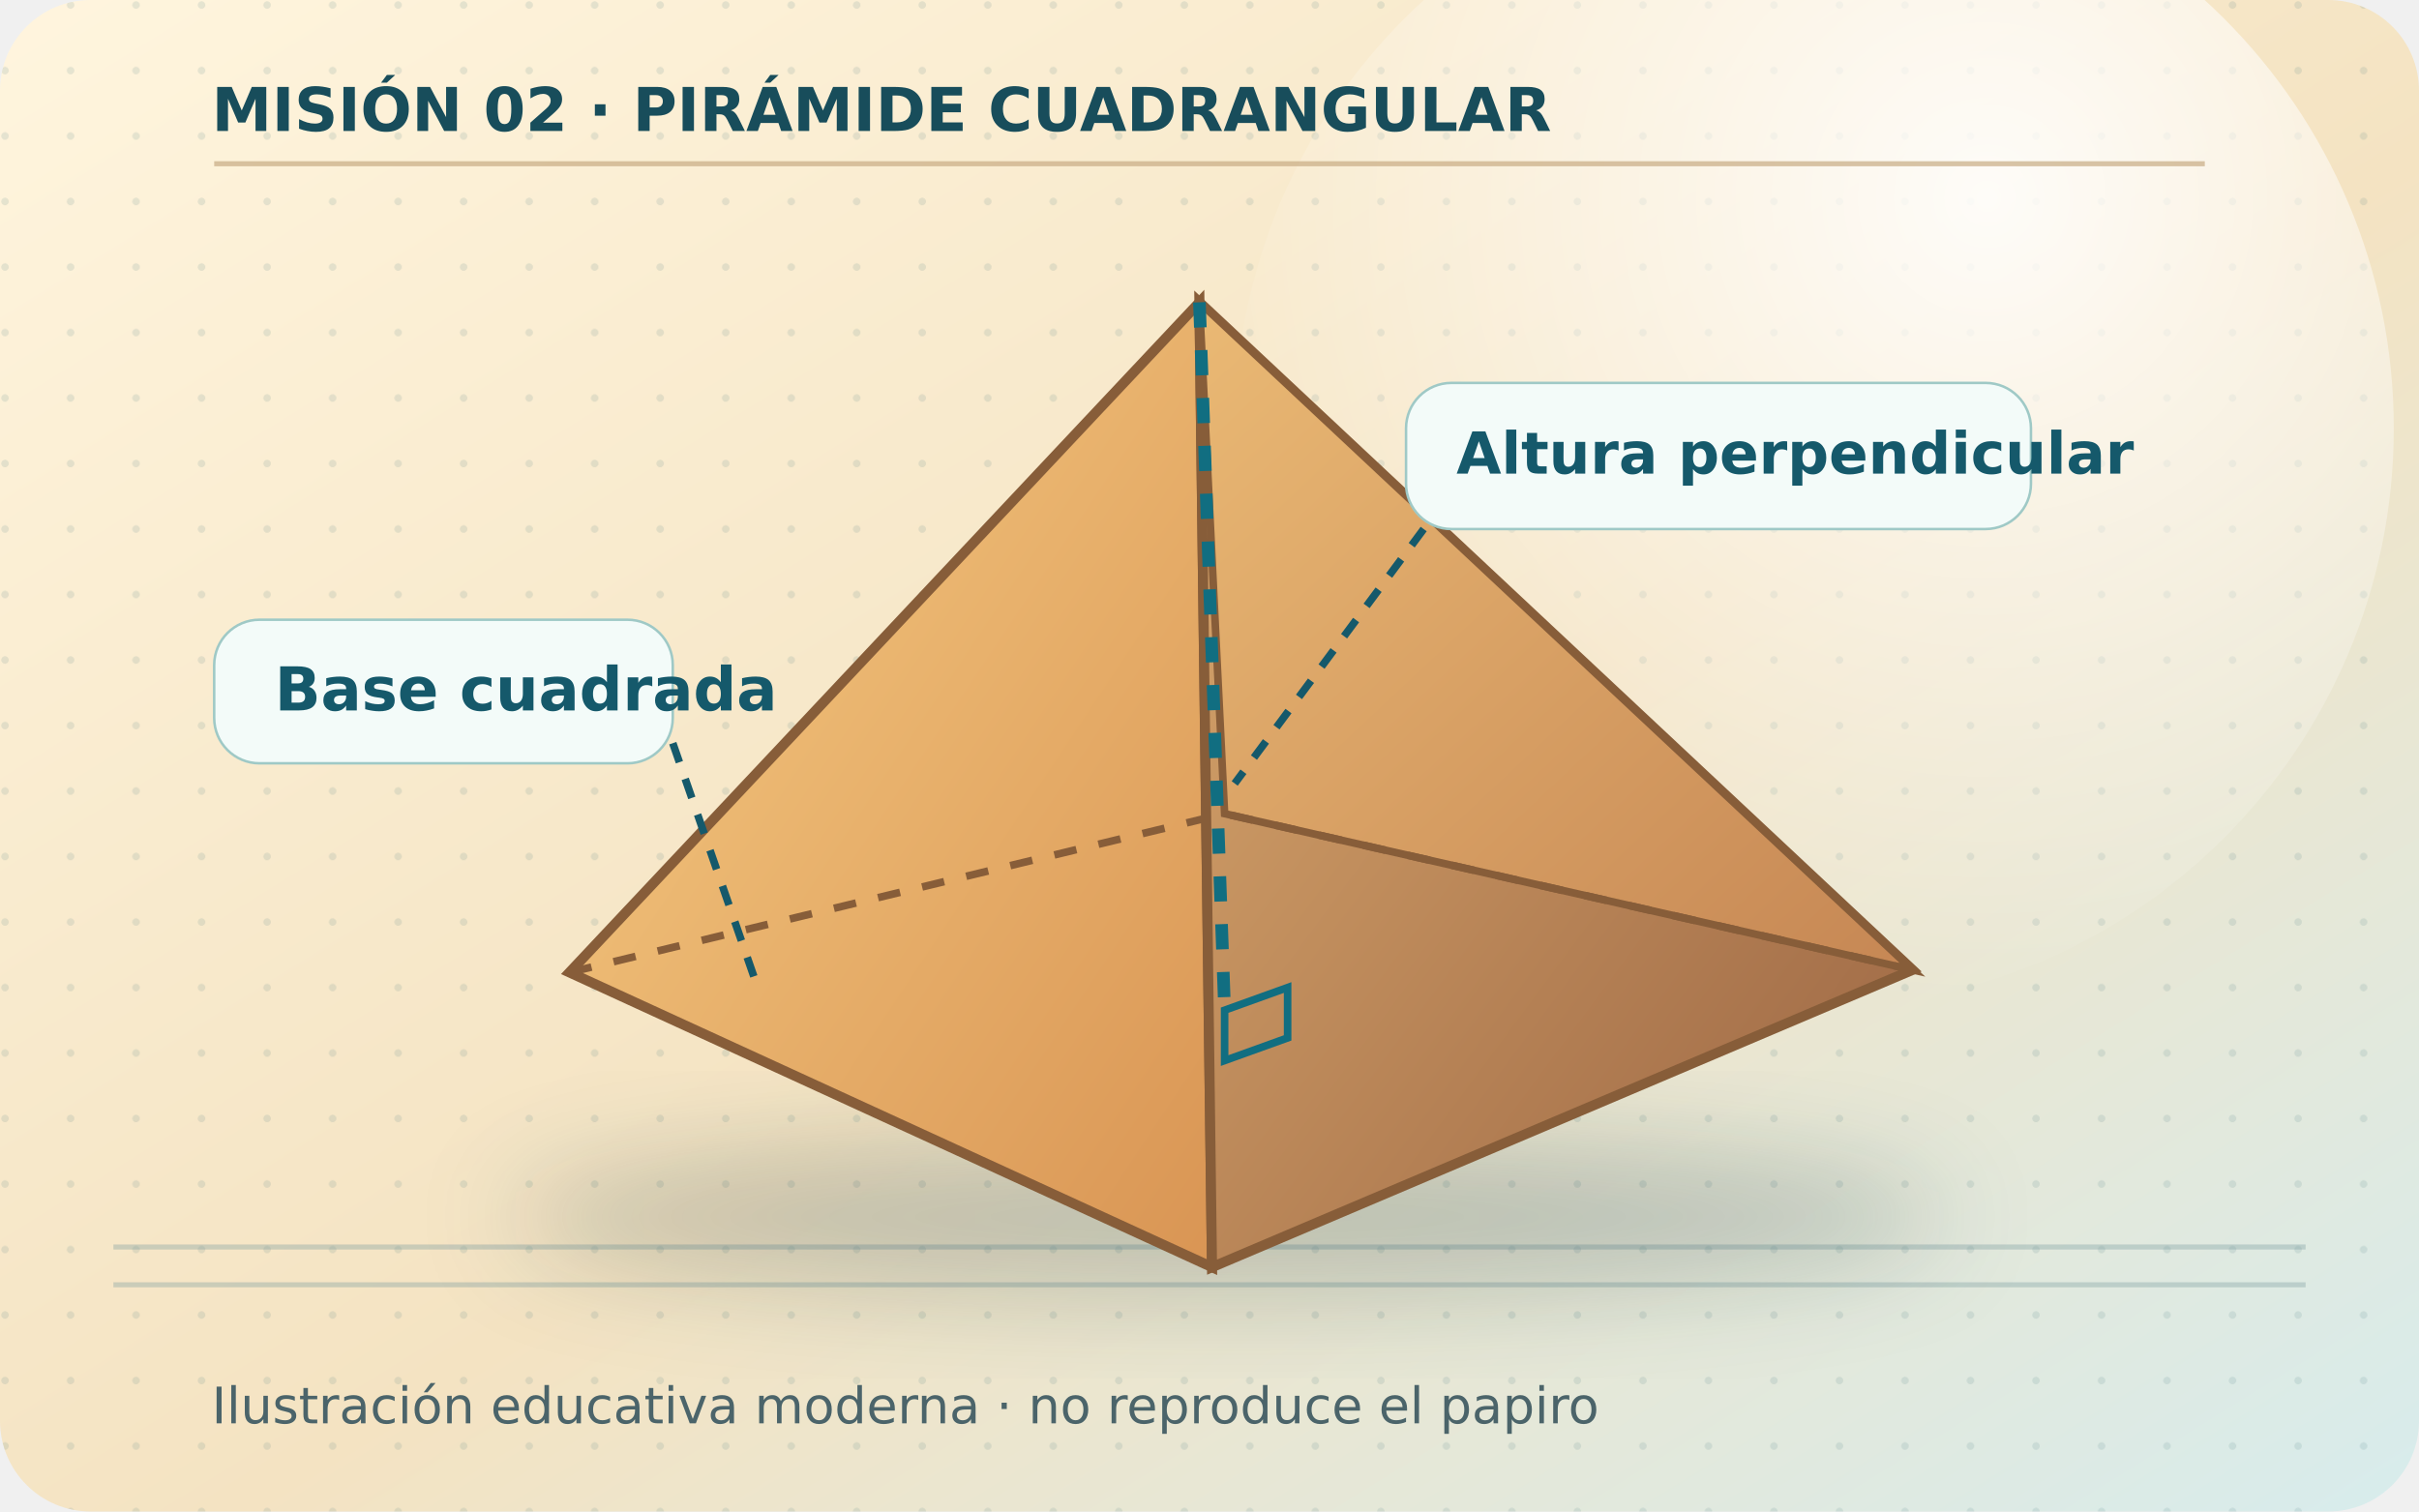
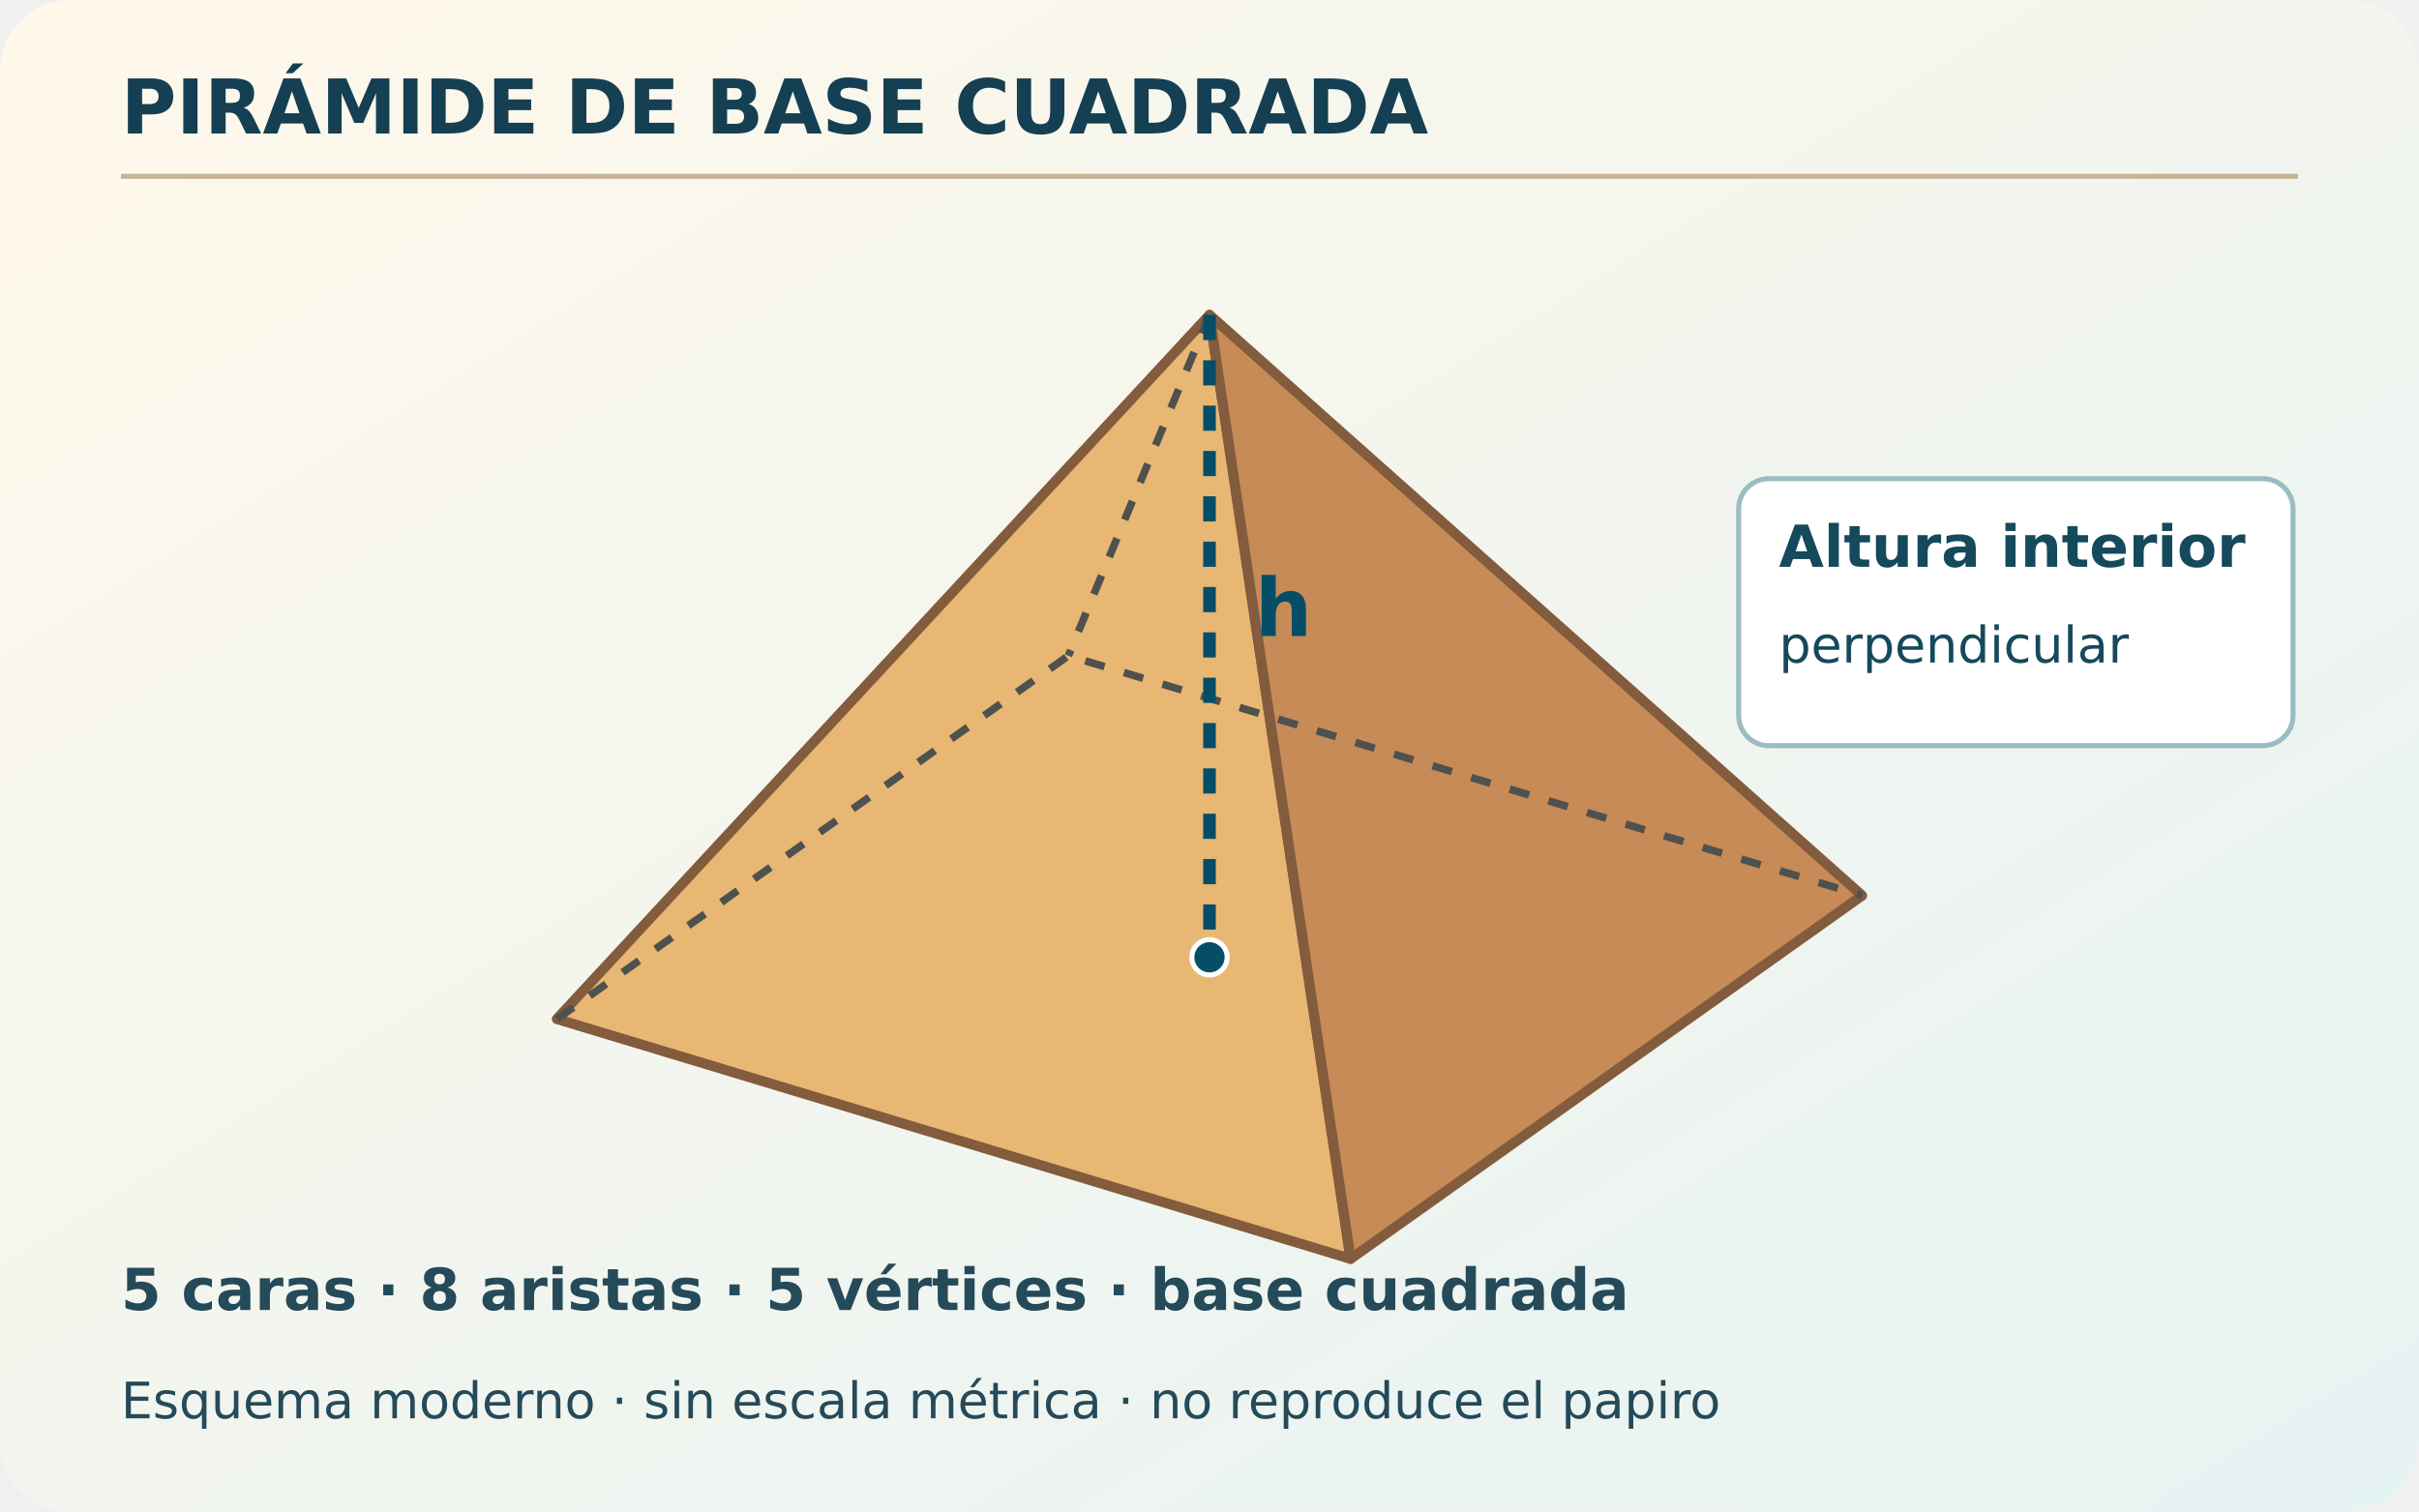
- <svg xmlns="http://www.w3.org/2000/svg" viewBox="0 0 960 600" role="img" aria-labelledby="titulo desc">
+ <svg xmlns="http://www.w3.org/2000/svg" viewBox="0 0 960 600" role="img" aria-labelledby="titulo descripcion">
  <defs>
-     <linearGradient id="bg" x1="0" y1="0" x2="1" y2="1">
-       <stop stop-color="#FFF5DE" />
-       <stop offset=".55" stop-color="#F4E3C2" />
-       <stop offset="1" stop-color="#D7ECED" />
+     <linearGradient id="fondo" x2="1" y2="1">
+       <stop stop-color="#FFF8EA" />
+       <stop offset="1" stop-color="#E6F3F3" />
    </linearGradient>
-     <radialGradient id="flare" cx=".65" cy=".3" r=".7">
-       <stop stop-color="#FFFFFF" stop-opacity=".88" />
-       <stop offset="1" stop-color="#FFFFFF" stop-opacity="0" />
-     </radialGradient>
-     <linearGradient id="faceA" x1="0" y1="0" x2="1" y2="1">
-       <stop stop-color="#F7CD84" />
-       <stop offset="1" stop-color="#D99554" />
-     </linearGradient>
-     <linearGradient id="faceB" x1="0" y1="0" x2="1" y2="1">
-       <stop stop-color="#DAA96E" />
-       <stop offset="1" stop-color="#9B6543" />
-     </linearGradient>
-     <linearGradient id="faceC" x1="0" y1="0" x2="1" y2="1">
-       <stop stop-color="#EAB974" />
-       <stop offset="1" stop-color="#C68754" />
-     </linearGradient>
-     <filter id="shadow" x="-40%" y="-40%" width="180%" height="190%">
-       <feGaussianBlur stdDeviation="20" />
-     </filter>
-     <pattern id="dots" width="26" height="26" patternUnits="userSpaceOnUse">
-       <circle cx="2" cy="2" r="1.5" fill="#4B7B80" opacity=".14" />
-     </pattern>
  </defs>
-   <rect width="960" height="600" rx="36" fill="url(#bg)" />
-   <rect width="960" height="600" fill="url(#dots)" rx="36" />
-   <circle cx="720" cy="170" r="230" fill="url(#flare)" />
-   <path d="M45 495H915M45 510H915" fill="none" stroke="#799B9D" stroke-width="2" opacity=".35" />
-   <path d="M85 65H875" stroke="#C7AB83" stroke-width="2" opacity=".7" />
-   <text x="84" y="52" font-family="DejaVu Sans, sans-serif" font-size="24" font-weight="800" fill="#184D5B">MISIÓN 02 · PIRÁMIDE CUADRANGULAR</text>
-   <text x="84" y="565" font-family="DejaVu Sans, sans-serif" font-size="20" fill="#4B646A">Ilustración educativa moderna · no reproduce el papiro</text>
-   <ellipse cx="487" cy="483" rx="285" ry="32" fill="#153C4C" opacity=".22" filter="url(#shadow)" />
-   <path d="M476 120 L226 386 L481 503 Z" fill="url(#faceA)" stroke="#875D39" stroke-width="4" />
-   <path d="M476 120 L481 503 L759 385 Z" fill="url(#faceB)" stroke="#875D39" stroke-width="4" />
-   <path d="M476 120 L759 385 L486 323 Z" fill="url(#faceC)" stroke="#875D39" stroke-width="3" />
-   <path d="M226 386 L486 323 L759 385" fill="none" stroke="#875D39" stroke-width="3" stroke-dasharray="9 9" />
-   <path d="M476 120L486 401" stroke="#116E81" stroke-width="5" stroke-dasharray="10 9" />
-   <path d="M486 401l25 -9v20l-25 9z" fill="none" stroke="#116E81" stroke-width="3" />
-   <rect x="558" y="152" rx="18" width="248" height="58" fill="#F3FBF9" stroke="#9FC9C6" />
-   <text x="578" y="188" font-family="DejaVu Sans,sans-serif" font-size="23" font-weight="700" fill="#15596B">Altura perpendicular</text>
-   <path d="M565 210L490 311" stroke="#15596B" stroke-width="3" stroke-dasharray="8 7" />
-   <rect x="85" y="246" rx="18" width="182" height="57" fill="#F3FBF9" stroke="#9FC9C6" />
-   <text x="109" y="282" font-family="DejaVu Sans,sans-serif" font-size="24" font-weight="700" fill="#15596B">Base cuadrada</text>
-   <path d="M267 295L300 390" stroke="#15596B" stroke-width="3" stroke-dasharray="8 7" />
+   <rect width="960" height="600" rx="28" fill="url(#fondo)" />
+   <text x="48" y="53" font-family="DejaVu Sans,sans-serif" font-size="30" font-weight="800" fill="#153F53">PIRÁMIDE DE BASE CUADRADA</text>
+   <path d="M48 70H912" stroke="#C7B398" stroke-width="2" />
+   <polygon points="480.00,125.00 221.00,404.50 536.00,499.70" fill="#E7B773" stroke="#835B3D" stroke-width="4" stroke-linejoin="round" />
+   <polygon points="480.00,125.00 536.00,499.70 739.00,355.50" fill="#C68B57" stroke="#835B3D" stroke-width="4" stroke-linejoin="round" />
+   <path id="aristas-ocultas" d="M221.00,404.50 L424.00,260.30 L739.00,355.50 M480.00,125.00 L424.00,260.30" fill="none" stroke="#4E514D" stroke-width="3" stroke-dasharray="8 8" />
+   <path id="altura" d="M480.00,125.00 L480.00,380.00" fill="none" stroke="#064E68" stroke-width="5" stroke-dasharray="10 8" />
+   <circle id="pie-altura" cx="480.00" cy="380.00" r="7" fill="#064E68" stroke="#FFF" stroke-width="2" />
+   <text x="498.00" y="252.50" font-family="DejaVu Sans,sans-serif" font-size="32" font-weight="800" fill="#064E68">h</text>
+   <rect x="690" y="190" width="220" height="106" rx="12" fill="#FFF" stroke="#9BBCC2" stroke-width="2" />
+   <text x="706" y="225" font-family="DejaVu Sans,sans-serif" font-size="23" font-weight="700" fill="#15495C">Altura interior</text>
+   <text x="706" y="263" font-family="DejaVu Sans,sans-serif" font-size="20" fill="#15495C">perpendicular</text>
+   <text x="48" y="520" font-family="DejaVu Sans,sans-serif" font-size="23" font-weight="700" fill="#254A59">5 caras · 8 aristas · 5 vértices · base cuadrada</text>
+   <text x="48" y="563" font-family="DejaVu Sans,sans-serif" font-size="20" fill="#254A59">Esquema moderno · sin escala métrica · no reproduce el papiro</text>
</svg>
